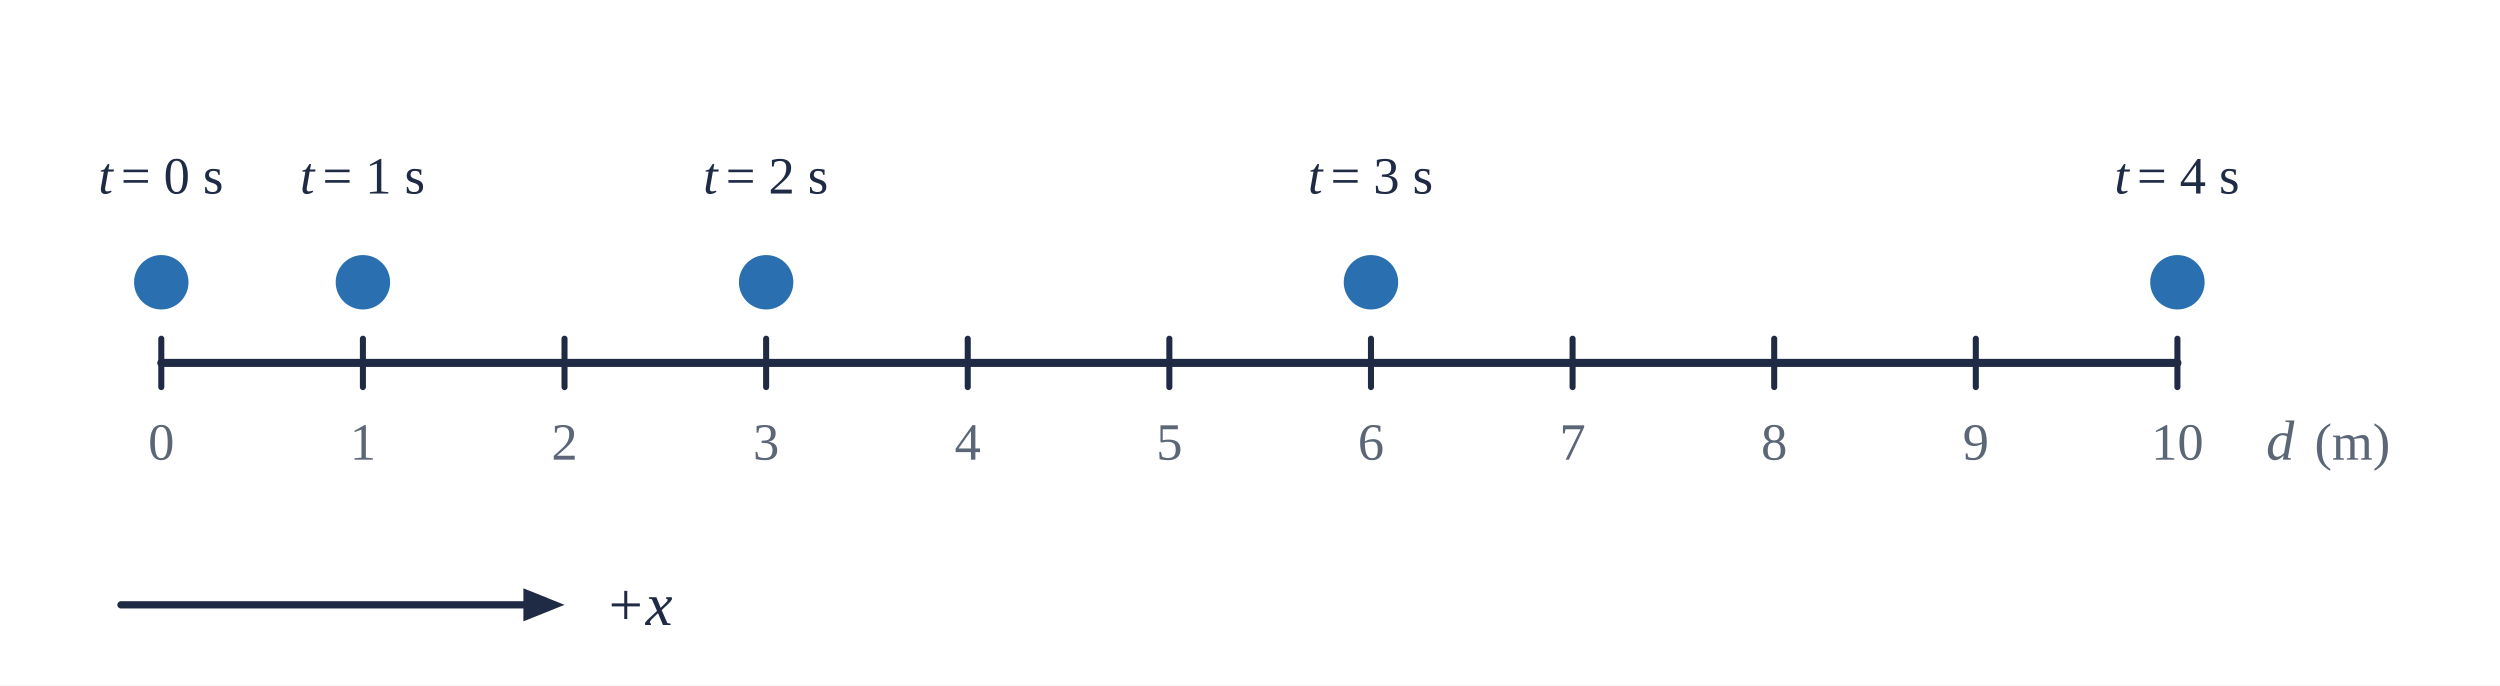
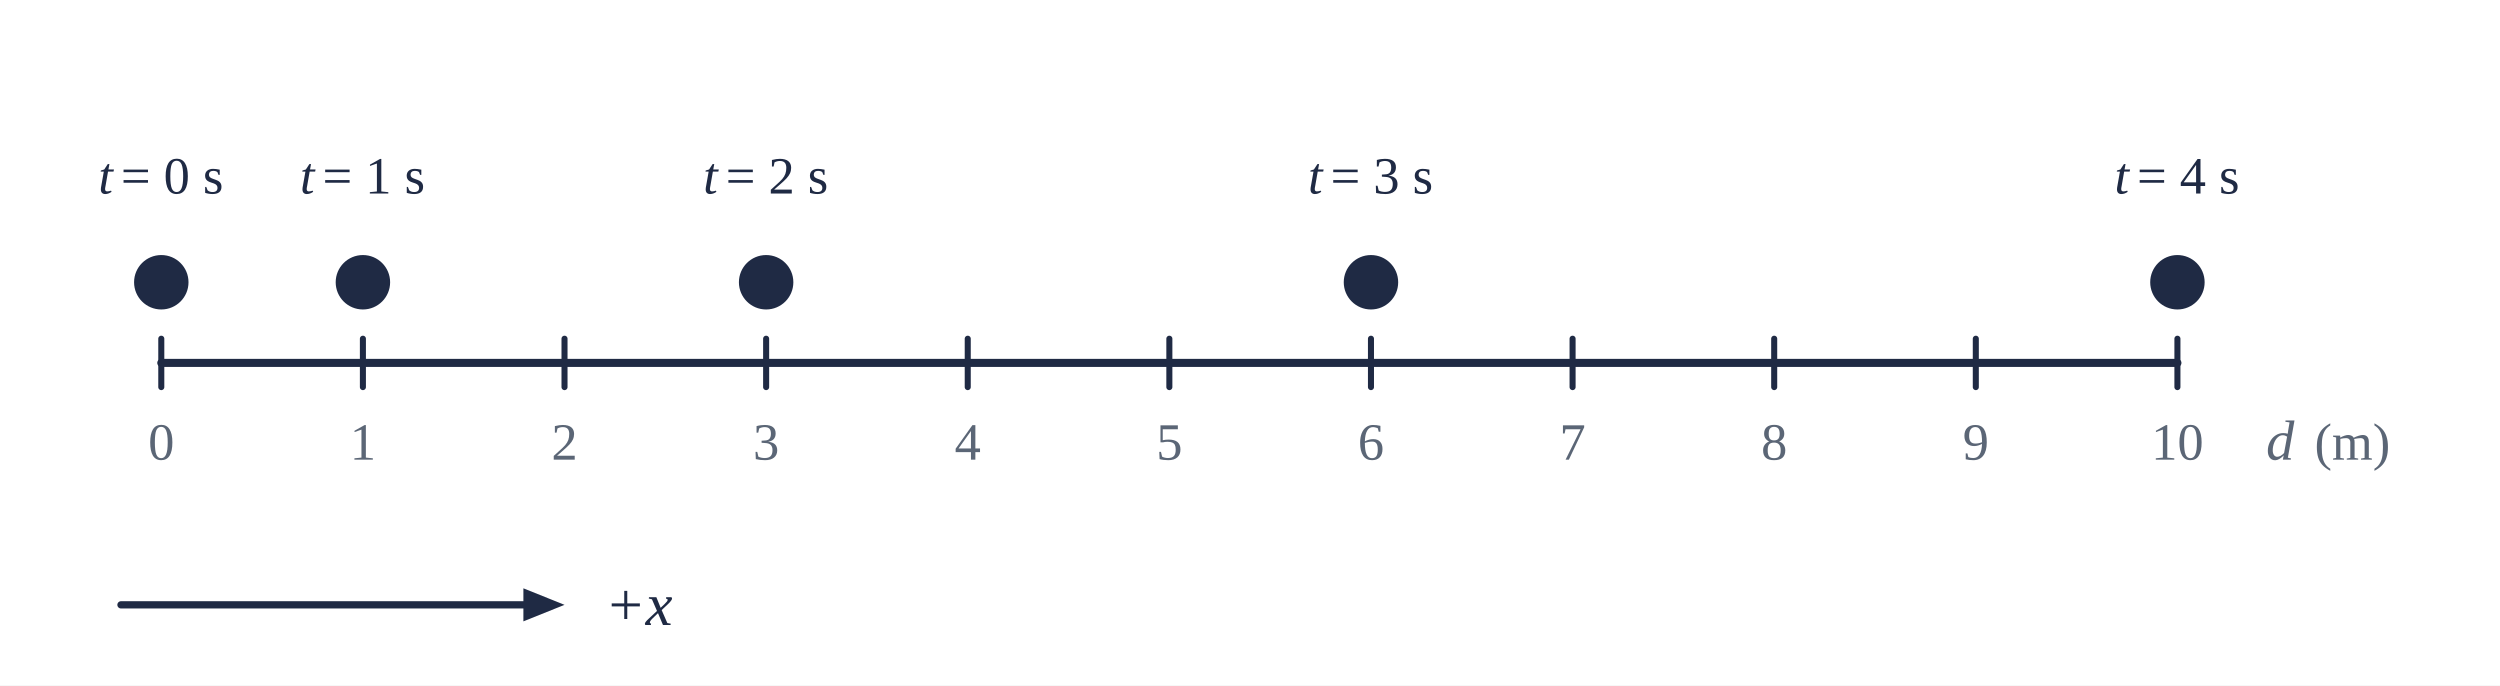
<svg xmlns="http://www.w3.org/2000/svg" viewBox="0 0 620 170" width="620" height="170">
  <rect width="620" height="170" fill="#fff" />
  <line x1="40.0" y1="90.0" x2="540.0" y2="90.0" stroke="#1f2a44" stroke-width="2" stroke-linecap="round" />
  <line x1="40.0" y1="84.0" x2="40.0" y2="96.0" stroke="#1f2a44" stroke-width="1.5" stroke-linecap="round" />
  <text x="40.0" y="114.0" text-anchor="middle" font-size="13" fill="#5b6676" font-weight="normal" font-family="'Times New Roman',Times,serif">0</text>
  <line x1="90.0" y1="84.0" x2="90.0" y2="96.0" stroke="#1f2a44" stroke-width="1.5" stroke-linecap="round" />
  <text x="90.0" y="114.0" text-anchor="middle" font-size="13" fill="#5b6676" font-weight="normal" font-family="'Times New Roman',Times,serif">1</text>
  <line x1="140.0" y1="84.0" x2="140.0" y2="96.0" stroke="#1f2a44" stroke-width="1.5" stroke-linecap="round" />
  <text x="140.0" y="114.0" text-anchor="middle" font-size="13" fill="#5b6676" font-weight="normal" font-family="'Times New Roman',Times,serif">2</text>
  <line x1="190.0" y1="84.0" x2="190.0" y2="96.0" stroke="#1f2a44" stroke-width="1.5" stroke-linecap="round" />
  <text x="190.0" y="114.0" text-anchor="middle" font-size="13" fill="#5b6676" font-weight="normal" font-family="'Times New Roman',Times,serif">3</text>
  <line x1="240.0" y1="84.0" x2="240.0" y2="96.0" stroke="#1f2a44" stroke-width="1.5" stroke-linecap="round" />
  <text x="240.0" y="114.0" text-anchor="middle" font-size="13" fill="#5b6676" font-weight="normal" font-family="'Times New Roman',Times,serif">4</text>
  <line x1="290.0" y1="84.0" x2="290.0" y2="96.0" stroke="#1f2a44" stroke-width="1.5" stroke-linecap="round" />
  <text x="290.0" y="114.0" text-anchor="middle" font-size="13" fill="#5b6676" font-weight="normal" font-family="'Times New Roman',Times,serif">5</text>
  <line x1="340.0" y1="84.0" x2="340.0" y2="96.0" stroke="#1f2a44" stroke-width="1.5" stroke-linecap="round" />
  <text x="340.0" y="114.0" text-anchor="middle" font-size="13" fill="#5b6676" font-weight="normal" font-family="'Times New Roman',Times,serif">6</text>
  <line x1="390.0" y1="84.0" x2="390.0" y2="96.0" stroke="#1f2a44" stroke-width="1.5" stroke-linecap="round" />
  <text x="390.0" y="114.0" text-anchor="middle" font-size="13" fill="#5b6676" font-weight="normal" font-family="'Times New Roman',Times,serif">7</text>
  <line x1="440.0" y1="84.0" x2="440.0" y2="96.0" stroke="#1f2a44" stroke-width="1.5" stroke-linecap="round" />
  <text x="440.0" y="114.0" text-anchor="middle" font-size="13" fill="#5b6676" font-weight="normal" font-family="'Times New Roman',Times,serif">8</text>
  <line x1="490.0" y1="84.0" x2="490.0" y2="96.0" stroke="#1f2a44" stroke-width="1.5" stroke-linecap="round" />
  <text x="490.0" y="114.0" text-anchor="middle" font-size="13" fill="#5b6676" font-weight="normal" font-family="'Times New Roman',Times,serif">9</text>
  <line x1="540.0" y1="84.0" x2="540.0" y2="96.0" stroke="#1f2a44" stroke-width="1.5" stroke-linecap="round" />
  <text x="540.0" y="114.0" text-anchor="middle" font-size="13" fill="#5b6676" font-weight="normal" font-family="'Times New Roman',Times,serif">10</text>
  <text x="562.0" y="114.0" text-anchor="start" font-size="14" fill="#5b6676" font-weight="normal" font-style="italic" font-family="'Times New Roman',Times,serif">d</text>
  <text x="574.0" y="114.0" text-anchor="start" font-size="13" fill="#5b6676" font-weight="normal" font-family="'Times New Roman',Times,serif">(m)</text>
-   <circle cx="40.0" cy="70.0" r="6" fill="#2a6fb0" stroke="#2a6fb0" stroke-width="1.5" />
+   <circle cx="40.0" cy="70.0" r="6" fill="#1f2a44" stroke="#1f2a44" stroke-width="1.5" />
  <text x="28.0" y="48.0" text-anchor="end" font-size="13" fill="#1f2a44" font-weight="normal" font-style="italic" font-family="'Times New Roman',Times,serif">t</text>
  <text x="30.0" y="48.0" text-anchor="start" font-size="13" fill="#1f2a44" font-weight="normal" font-family="'Times New Roman',Times,serif">= 0 s</text>
-   <circle cx="90.0" cy="70.0" r="6" fill="#2a6fb0" stroke="#2a6fb0" stroke-width="1.5" />
+   <circle cx="90.0" cy="70.0" r="6" fill="#1f2a44" stroke="#1f2a44" stroke-width="1.5" />
  <text x="78.0" y="48.0" text-anchor="end" font-size="13" fill="#1f2a44" font-weight="normal" font-style="italic" font-family="'Times New Roman',Times,serif">t</text>
  <text x="80.0" y="48.0" text-anchor="start" font-size="13" fill="#1f2a44" font-weight="normal" font-family="'Times New Roman',Times,serif">= 1 s</text>
-   <circle cx="190.0" cy="70.0" r="6" fill="#2a6fb0" stroke="#2a6fb0" stroke-width="1.5" />
+   <circle cx="190.0" cy="70.0" r="6" fill="#1f2a44" stroke="#1f2a44" stroke-width="1.5" />
  <text x="178.0" y="48.0" text-anchor="end" font-size="13" fill="#1f2a44" font-weight="normal" font-style="italic" font-family="'Times New Roman',Times,serif">t</text>
  <text x="180.0" y="48.0" text-anchor="start" font-size="13" fill="#1f2a44" font-weight="normal" font-family="'Times New Roman',Times,serif">= 2 s</text>
-   <circle cx="340.0" cy="70.0" r="6" fill="#2a6fb0" stroke="#2a6fb0" stroke-width="1.5" />
+   <circle cx="340.0" cy="70.0" r="6" fill="#1f2a44" stroke="#1f2a44" stroke-width="1.5" />
  <text x="328.0" y="48.0" text-anchor="end" font-size="13" fill="#1f2a44" font-weight="normal" font-style="italic" font-family="'Times New Roman',Times,serif">t</text>
  <text x="330.0" y="48.0" text-anchor="start" font-size="13" fill="#1f2a44" font-weight="normal" font-family="'Times New Roman',Times,serif">= 3 s</text>
-   <circle cx="540.0" cy="70.0" r="6" fill="#2a6fb0" stroke="#2a6fb0" stroke-width="1.5" />
+   <circle cx="540.0" cy="70.0" r="6" fill="#1f2a44" stroke="#1f2a44" stroke-width="1.5" />
  <text x="528.0" y="48.0" text-anchor="end" font-size="13" fill="#1f2a44" font-weight="normal" font-style="italic" font-family="'Times New Roman',Times,serif">t</text>
  <text x="530.0" y="48.0" text-anchor="start" font-size="13" fill="#1f2a44" font-weight="normal" font-family="'Times New Roman',Times,serif">= 4 s</text>
  <line x1="30.0" y1="150.0" x2="133.4" y2="150.0" stroke="#1f2a44" stroke-width="1.8" stroke-linecap="round" />
  <polygon points="140.0,150.0 129.8,154.1 129.8,145.9" fill="#1f2a44" />
  <text x="150.0" y="155.0" text-anchor="start" font-size="15" fill="#1f2a44" font-weight="normal" font-style="italic" font-family="'Times New Roman',Times,serif">+x</text>
</svg>
